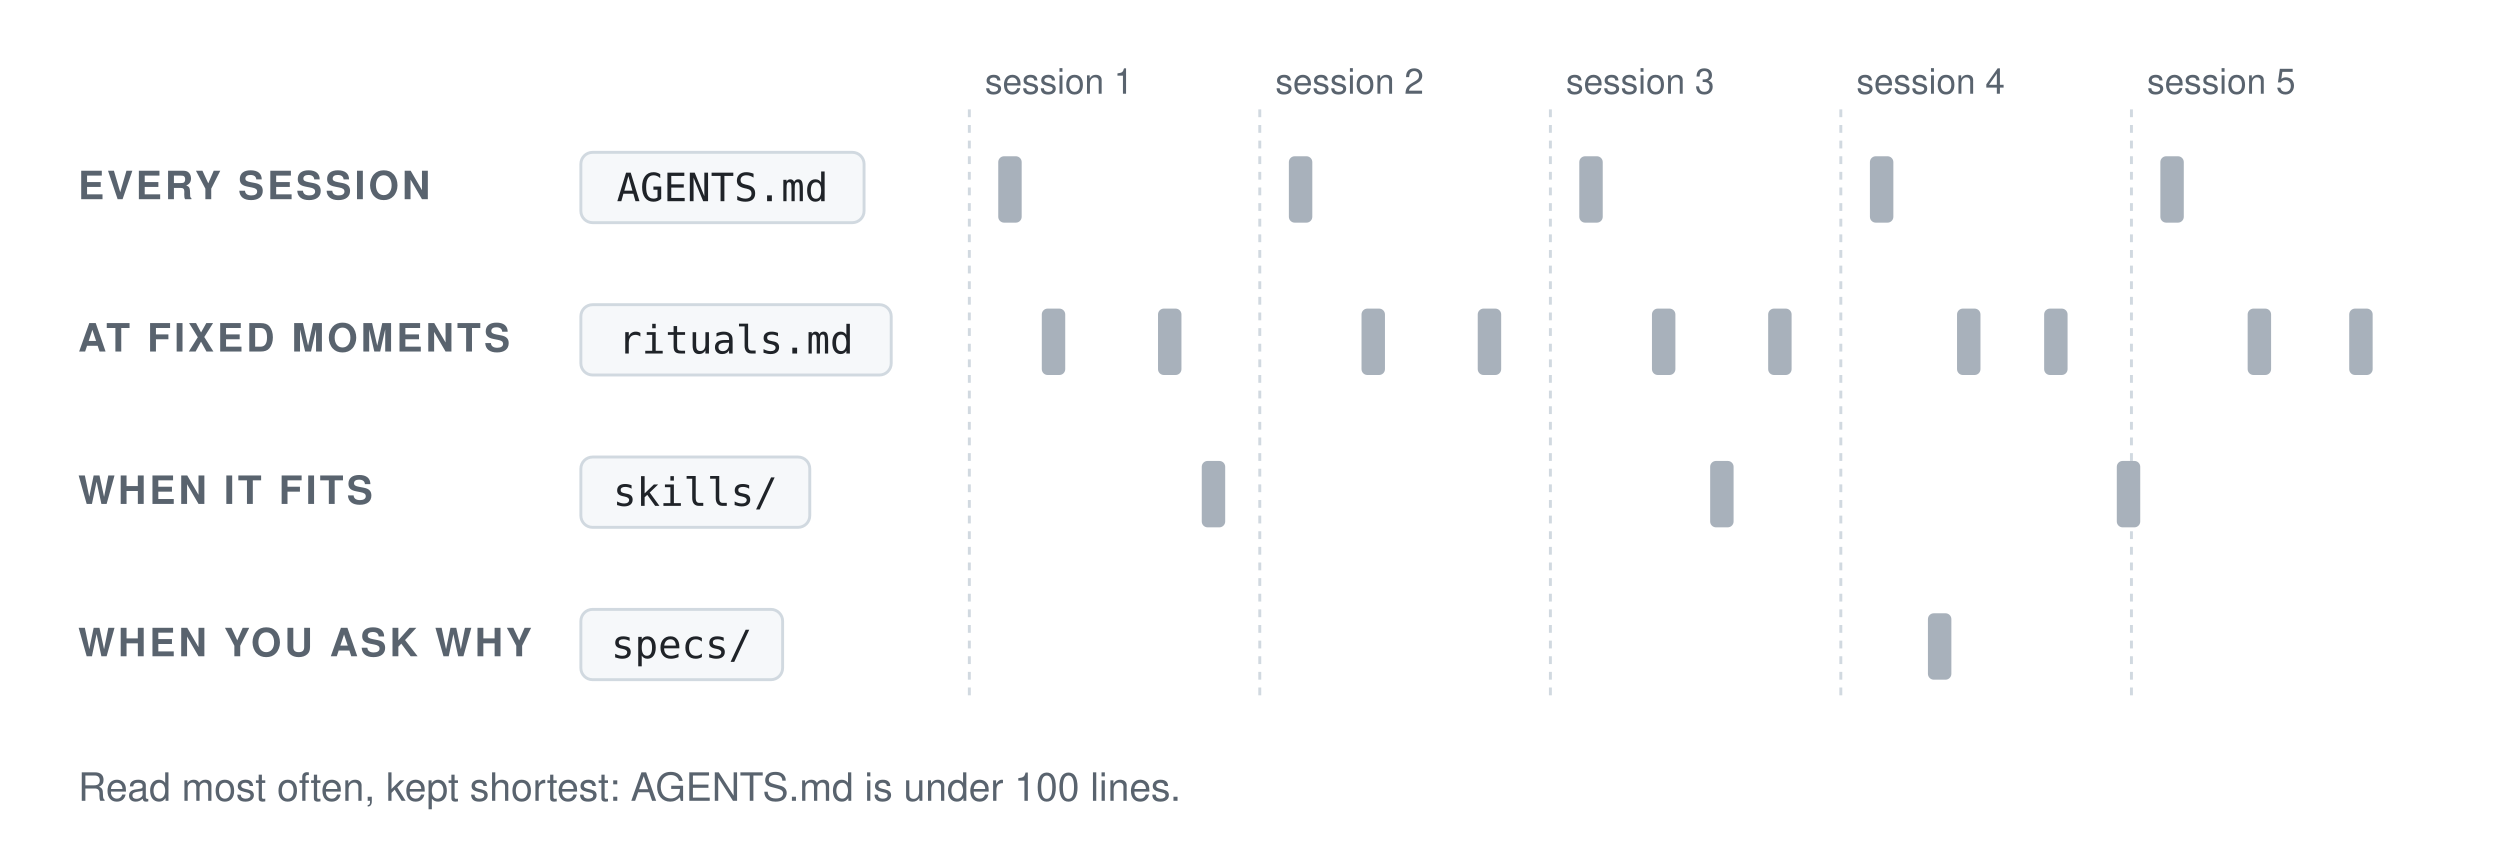
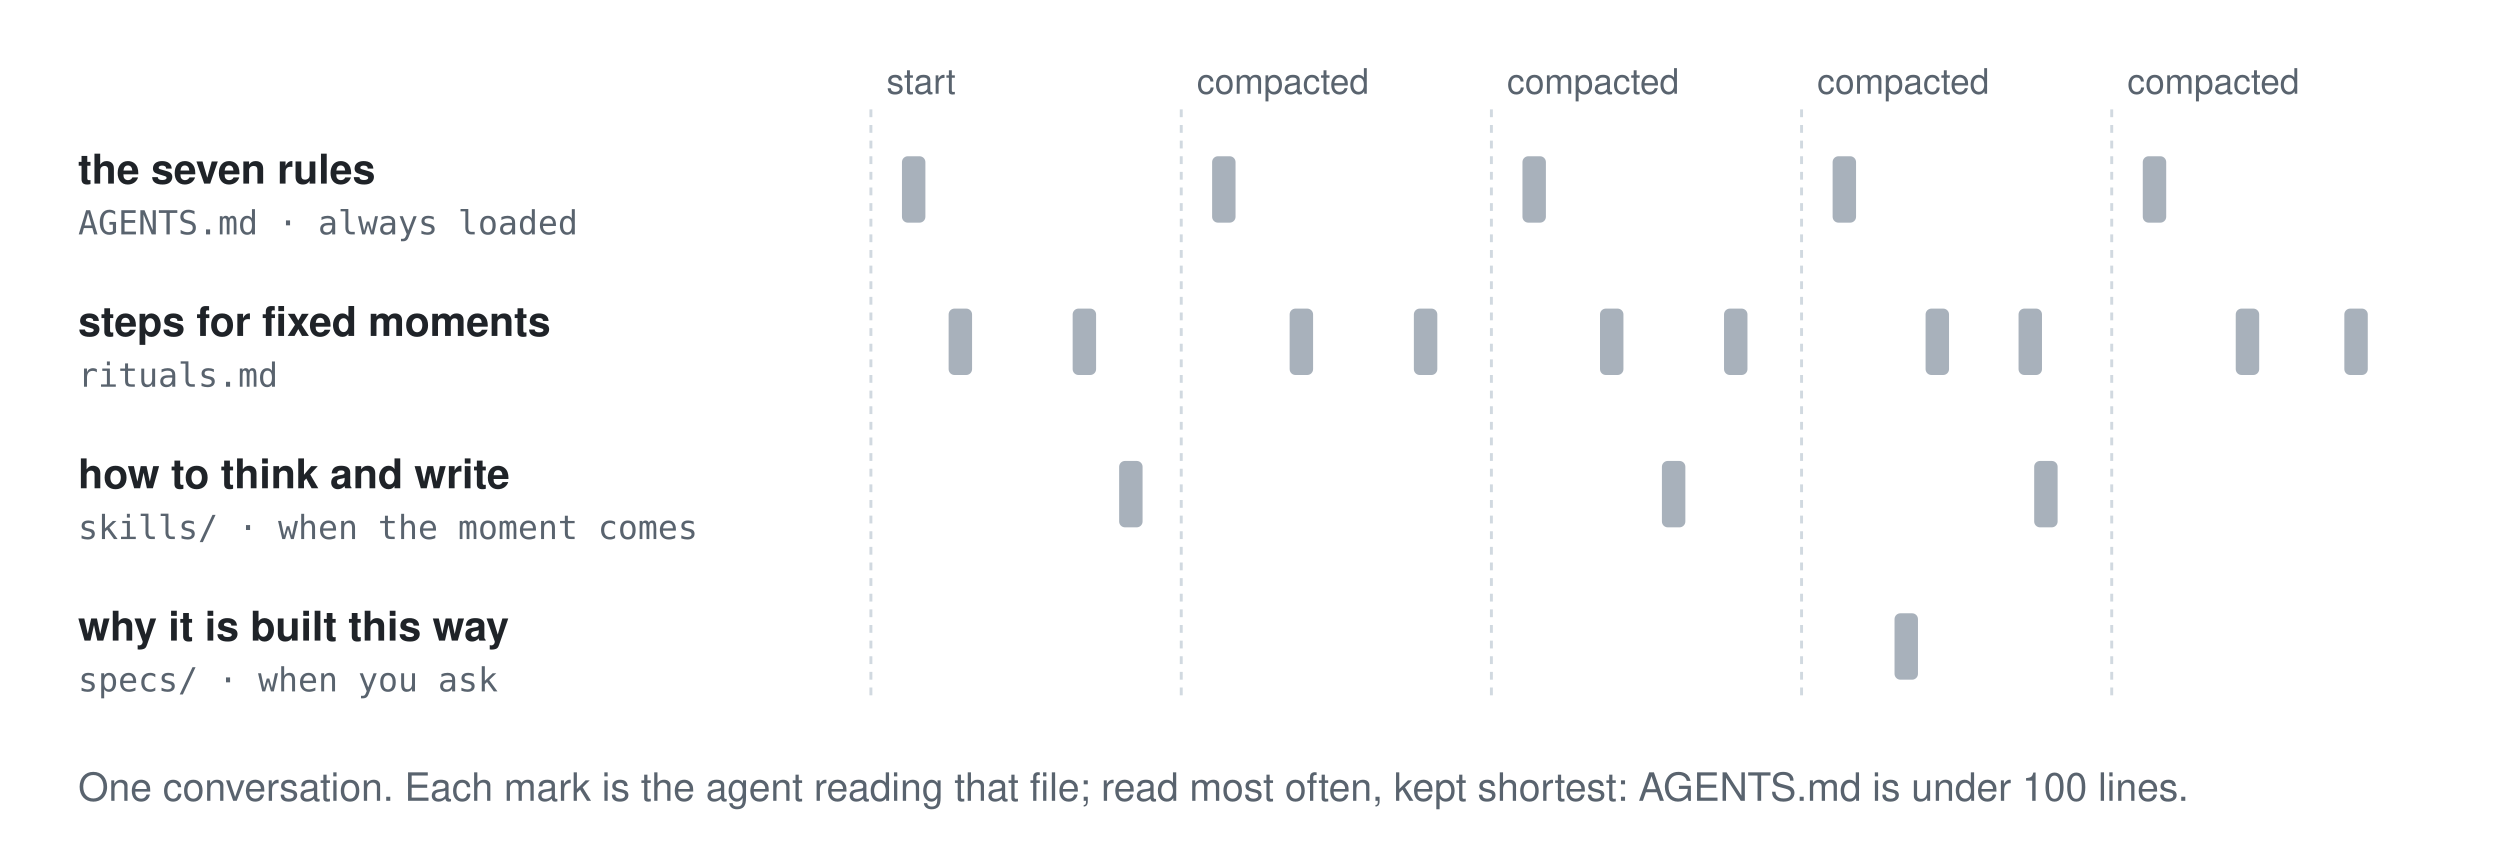
<svg xmlns="http://www.w3.org/2000/svg" viewBox="0 0 1280 440" width="1280" height="440" role="img" aria-labelledby="t d">
-   <line x1="496.3" y1="56" x2="496.3" y2="360" stroke="#d1d9e0" stroke-width="1.5" stroke-dasharray="4 4" />
-   <text x="504.3" y="48" font-size="18" font-family="ui-sans-serif, -apple-system, 'Segoe UI', Helvetica, Arial, sans-serif" fill="#59636e">session 1</text>
-   <line x1="645" y1="56" x2="645" y2="360" stroke="#d1d9e0" stroke-width="1.5" stroke-dasharray="4 4" />
-   <text x="653" y="48" font-size="18" font-family="ui-sans-serif, -apple-system, 'Segoe UI', Helvetica, Arial, sans-serif" fill="#59636e">session 2</text>
-   <line x1="793.8" y1="56" x2="793.8" y2="360" stroke="#d1d9e0" stroke-width="1.5" stroke-dasharray="4 4" />
-   <text x="801.8" y="48" font-size="18" font-family="ui-sans-serif, -apple-system, 'Segoe UI', Helvetica, Arial, sans-serif" fill="#59636e">session 3</text>
-   <line x1="942.5" y1="56" x2="942.5" y2="360" stroke="#d1d9e0" stroke-width="1.5" stroke-dasharray="4 4" />
-   <text x="950.5" y="48" font-size="18" font-family="ui-sans-serif, -apple-system, 'Segoe UI', Helvetica, Arial, sans-serif" fill="#59636e">session 4</text>
-   <line x1="1091.3" y1="56" x2="1091.3" y2="360" stroke="#d1d9e0" stroke-width="1.5" stroke-dasharray="4 4" />
-   <text x="1099.3" y="48" font-size="18" font-family="ui-sans-serif, -apple-system, 'Segoe UI', Helvetica, Arial, sans-serif" fill="#59636e">session 5</text>
-   <text x="40" y="102" font-size="20" font-family="ui-sans-serif, -apple-system, 'Segoe UI', Helvetica, Arial, sans-serif" fill="#59636e" font-weight="600" letter-spacing="1.6">EVERY SESSION</text>
-   <rect x="297.4" y="78" width="145" height="36" rx="6" fill="#f6f8fa" stroke="#d1d9e0" stroke-width="1.5" />
-   <text x="369.9" y="103" font-size="20" font-family="ui-monospace, SFMono-Regular, Menlo, Consolas, monospace" fill="#1f2328" text-anchor="middle">AGENTS.md</text>
-   <rect x="511.1" y="80" width="12" height="34" rx="3" fill="#a8b1bb" />
-   <rect x="659.9" y="80" width="12" height="34" rx="3" fill="#a8b1bb" />
-   <rect x="808.6" y="80" width="12" height="34" rx="3" fill="#a8b1bb" />
-   <rect x="957.4" y="80" width="12" height="34" rx="3" fill="#a8b1bb" />
-   <rect x="1106.1" y="80" width="12" height="34" rx="3" fill="#a8b1bb" />
-   <text x="40" y="180" font-size="20" font-family="ui-sans-serif, -apple-system, 'Segoe UI', Helvetica, Arial, sans-serif" fill="#59636e" font-weight="600" letter-spacing="1.6">AT FIXED MOMENTS</text>
-   <rect x="297.4" y="156" width="158.9" height="36" rx="6" fill="#f6f8fa" stroke="#d1d9e0" stroke-width="1.5" />
-   <text x="376.8" y="181" font-size="20" font-family="ui-monospace, SFMono-Regular, Menlo, Consolas, monospace" fill="#1f2328" text-anchor="middle">rituals.md</text>
-   <rect x="533.4" y="158" width="12" height="34" rx="3" fill="#a8b1bb" />
-   <rect x="592.9" y="158" width="12" height="34" rx="3" fill="#a8b1bb" />
-   <rect x="697.1" y="158" width="12" height="34" rx="3" fill="#a8b1bb" />
-   <rect x="756.6" y="158" width="12" height="34" rx="3" fill="#a8b1bb" />
-   <rect x="845.8" y="158" width="12" height="34" rx="3" fill="#a8b1bb" />
-   <rect x="905.3" y="158" width="12" height="34" rx="3" fill="#a8b1bb" />
-   <rect x="1002" y="158" width="12" height="34" rx="3" fill="#a8b1bb" />
-   <rect x="1046.6" y="158" width="12" height="34" rx="3" fill="#a8b1bb" />
-   <rect x="1150.8" y="158" width="12" height="34" rx="3" fill="#a8b1bb" />
-   <rect x="1202.8" y="158" width="12" height="34" rx="3" fill="#a8b1bb" />
-   <text x="40" y="258" font-size="20" font-family="ui-sans-serif, -apple-system, 'Segoe UI', Helvetica, Arial, sans-serif" fill="#59636e" font-weight="600" letter-spacing="1.6">WHEN IT FITS</text>
-   <rect x="297.4" y="234" width="117.2" height="36" rx="6" fill="#f6f8fa" stroke="#d1d9e0" stroke-width="1.5" />
-   <text x="356" y="259" font-size="20" font-family="ui-monospace, SFMono-Regular, Menlo, Consolas, monospace" fill="#1f2328" text-anchor="middle">skills/</text>
-   <rect x="615.3" y="236" width="12" height="34" rx="3" fill="#a8b1bb" />
-   <rect x="875.6" y="236" width="12" height="34" rx="3" fill="#a8b1bb" />
-   <rect x="1083.8" y="236" width="12" height="34" rx="3" fill="#a8b1bb" />
-   <text x="40" y="336" font-size="20" font-family="ui-sans-serif, -apple-system, 'Segoe UI', Helvetica, Arial, sans-serif" fill="#59636e" font-weight="600" letter-spacing="1.6">WHEN YOU ASK WHY</text>
-   <rect x="297.4" y="312" width="103.3" height="36" rx="6" fill="#f6f8fa" stroke="#d1d9e0" stroke-width="1.5" />
-   <text x="349" y="337" font-size="20" font-family="ui-monospace, SFMono-Regular, Menlo, Consolas, monospace" fill="#1f2328" text-anchor="middle">specs/</text>
-   <rect x="987.1" y="314" width="12" height="34" rx="3" fill="#a8b1bb" />
-   <text x="40" y="410" font-size="20" font-family="ui-sans-serif, -apple-system, 'Segoe UI', Helvetica, Arial, sans-serif" fill="#59636e">Read most often, kept shortest: AGENTS.md is under 100 lines.</text>
+   <line x1="445.9" y1="56" x2="445.9" y2="360" stroke="#d1d9e0" stroke-width="1.5" stroke-dasharray="4 4" />
+   <text x="453.9" y="48" font-size="18" font-family="ui-sans-serif, -apple-system, 'Segoe UI', Helvetica, Arial, sans-serif" fill="#59636e">start</text>
+   <line x1="604.8" y1="56" x2="604.8" y2="360" stroke="#d1d9e0" stroke-width="1.5" stroke-dasharray="4 4" />
+   <text x="612.8" y="48" font-size="18" font-family="ui-sans-serif, -apple-system, 'Segoe UI', Helvetica, Arial, sans-serif" fill="#59636e">compacted</text>
+   <line x1="763.6" y1="56" x2="763.6" y2="360" stroke="#d1d9e0" stroke-width="1.5" stroke-dasharray="4 4" />
+   <text x="771.6" y="48" font-size="18" font-family="ui-sans-serif, -apple-system, 'Segoe UI', Helvetica, Arial, sans-serif" fill="#59636e">compacted</text>
+   <line x1="922.4" y1="56" x2="922.4" y2="360" stroke="#d1d9e0" stroke-width="1.5" stroke-dasharray="4 4" />
+   <text x="930.4" y="48" font-size="18" font-family="ui-sans-serif, -apple-system, 'Segoe UI', Helvetica, Arial, sans-serif" fill="#59636e">compacted</text>
+   <line x1="1081.2" y1="56" x2="1081.2" y2="360" stroke="#d1d9e0" stroke-width="1.5" stroke-dasharray="4 4" />
+   <text x="1089.2" y="48" font-size="18" font-family="ui-sans-serif, -apple-system, 'Segoe UI', Helvetica, Arial, sans-serif" fill="#59636e">compacted</text>
+   <text x="40" y="94" font-size="21" font-family="ui-sans-serif, -apple-system, 'Segoe UI', Helvetica, Arial, sans-serif" fill="#1f2328" font-weight="600">the seven rules</text>
+   <text x="40" y="120" font-size="17" font-family="ui-monospace, SFMono-Regular, Menlo, Consolas, monospace" fill="#59636e">AGENTS.md · always loaded</text>
+   <rect x="461.8" y="80" width="12" height="34" rx="3" fill="#a8b1bb" />
+   <rect x="620.6" y="80" width="12" height="34" rx="3" fill="#a8b1bb" />
+   <rect x="779.5" y="80" width="12" height="34" rx="3" fill="#a8b1bb" />
+   <rect x="938.3" y="80" width="12" height="34" rx="3" fill="#a8b1bb" />
+   <rect x="1097.1" y="80" width="12" height="34" rx="3" fill="#a8b1bb" />
+   <text x="40" y="172" font-size="21" font-family="ui-sans-serif, -apple-system, 'Segoe UI', Helvetica, Arial, sans-serif" fill="#1f2328" font-weight="600">steps for fixed moments</text>
+   <text x="40" y="198" font-size="17" font-family="ui-monospace, SFMono-Regular, Menlo, Consolas, monospace" fill="#59636e">rituals.md</text>
+   <rect x="485.7" y="158" width="12" height="34" rx="3" fill="#a8b1bb" />
+   <rect x="549.2" y="158" width="12" height="34" rx="3" fill="#a8b1bb" />
+   <rect x="660.3" y="158" width="12" height="34" rx="3" fill="#a8b1bb" />
+   <rect x="723.9" y="158" width="12" height="34" rx="3" fill="#a8b1bb" />
+   <rect x="819.2" y="158" width="12" height="34" rx="3" fill="#a8b1bb" />
+   <rect x="882.7" y="158" width="12" height="34" rx="3" fill="#a8b1bb" />
+   <rect x="985.9" y="158" width="12" height="34" rx="3" fill="#a8b1bb" />
+   <rect x="1033.5" y="158" width="12" height="34" rx="3" fill="#a8b1bb" />
+   <rect x="1144.7" y="158" width="12" height="34" rx="3" fill="#a8b1bb" />
+   <rect x="1200.3" y="158" width="12" height="34" rx="3" fill="#a8b1bb" />
+   <text x="40" y="250" font-size="21" font-family="ui-sans-serif, -apple-system, 'Segoe UI', Helvetica, Arial, sans-serif" fill="#1f2328" font-weight="600">how to think and write</text>
+   <text x="40" y="276" font-size="17" font-family="ui-monospace, SFMono-Regular, Menlo, Consolas, monospace" fill="#59636e">skills/ · when the moment comes</text>
+   <rect x="573" y="236" width="12" height="34" rx="3" fill="#a8b1bb" />
+   <rect x="850.9" y="236" width="12" height="34" rx="3" fill="#a8b1bb" />
+   <rect x="1041.5" y="236" width="12" height="34" rx="3" fill="#a8b1bb" />
+   <text x="40" y="328" font-size="21" font-family="ui-sans-serif, -apple-system, 'Segoe UI', Helvetica, Arial, sans-serif" fill="#1f2328" font-weight="600">why it is built this way</text>
+   <text x="40" y="354" font-size="17" font-family="ui-monospace, SFMono-Regular, Menlo, Consolas, monospace" fill="#59636e">specs/ · when you ask</text>
+   <rect x="970" y="314" width="12" height="34" rx="3" fill="#a8b1bb" />
+   <text x="40" y="410" font-size="20" font-family="ui-sans-serif, -apple-system, 'Segoe UI', Helvetica, Arial, sans-serif" fill="#59636e">One conversation. Each mark is the agent reading that file; read most often, kept shortest: AGENTS.md is under 100 lines.</text>
</svg>
